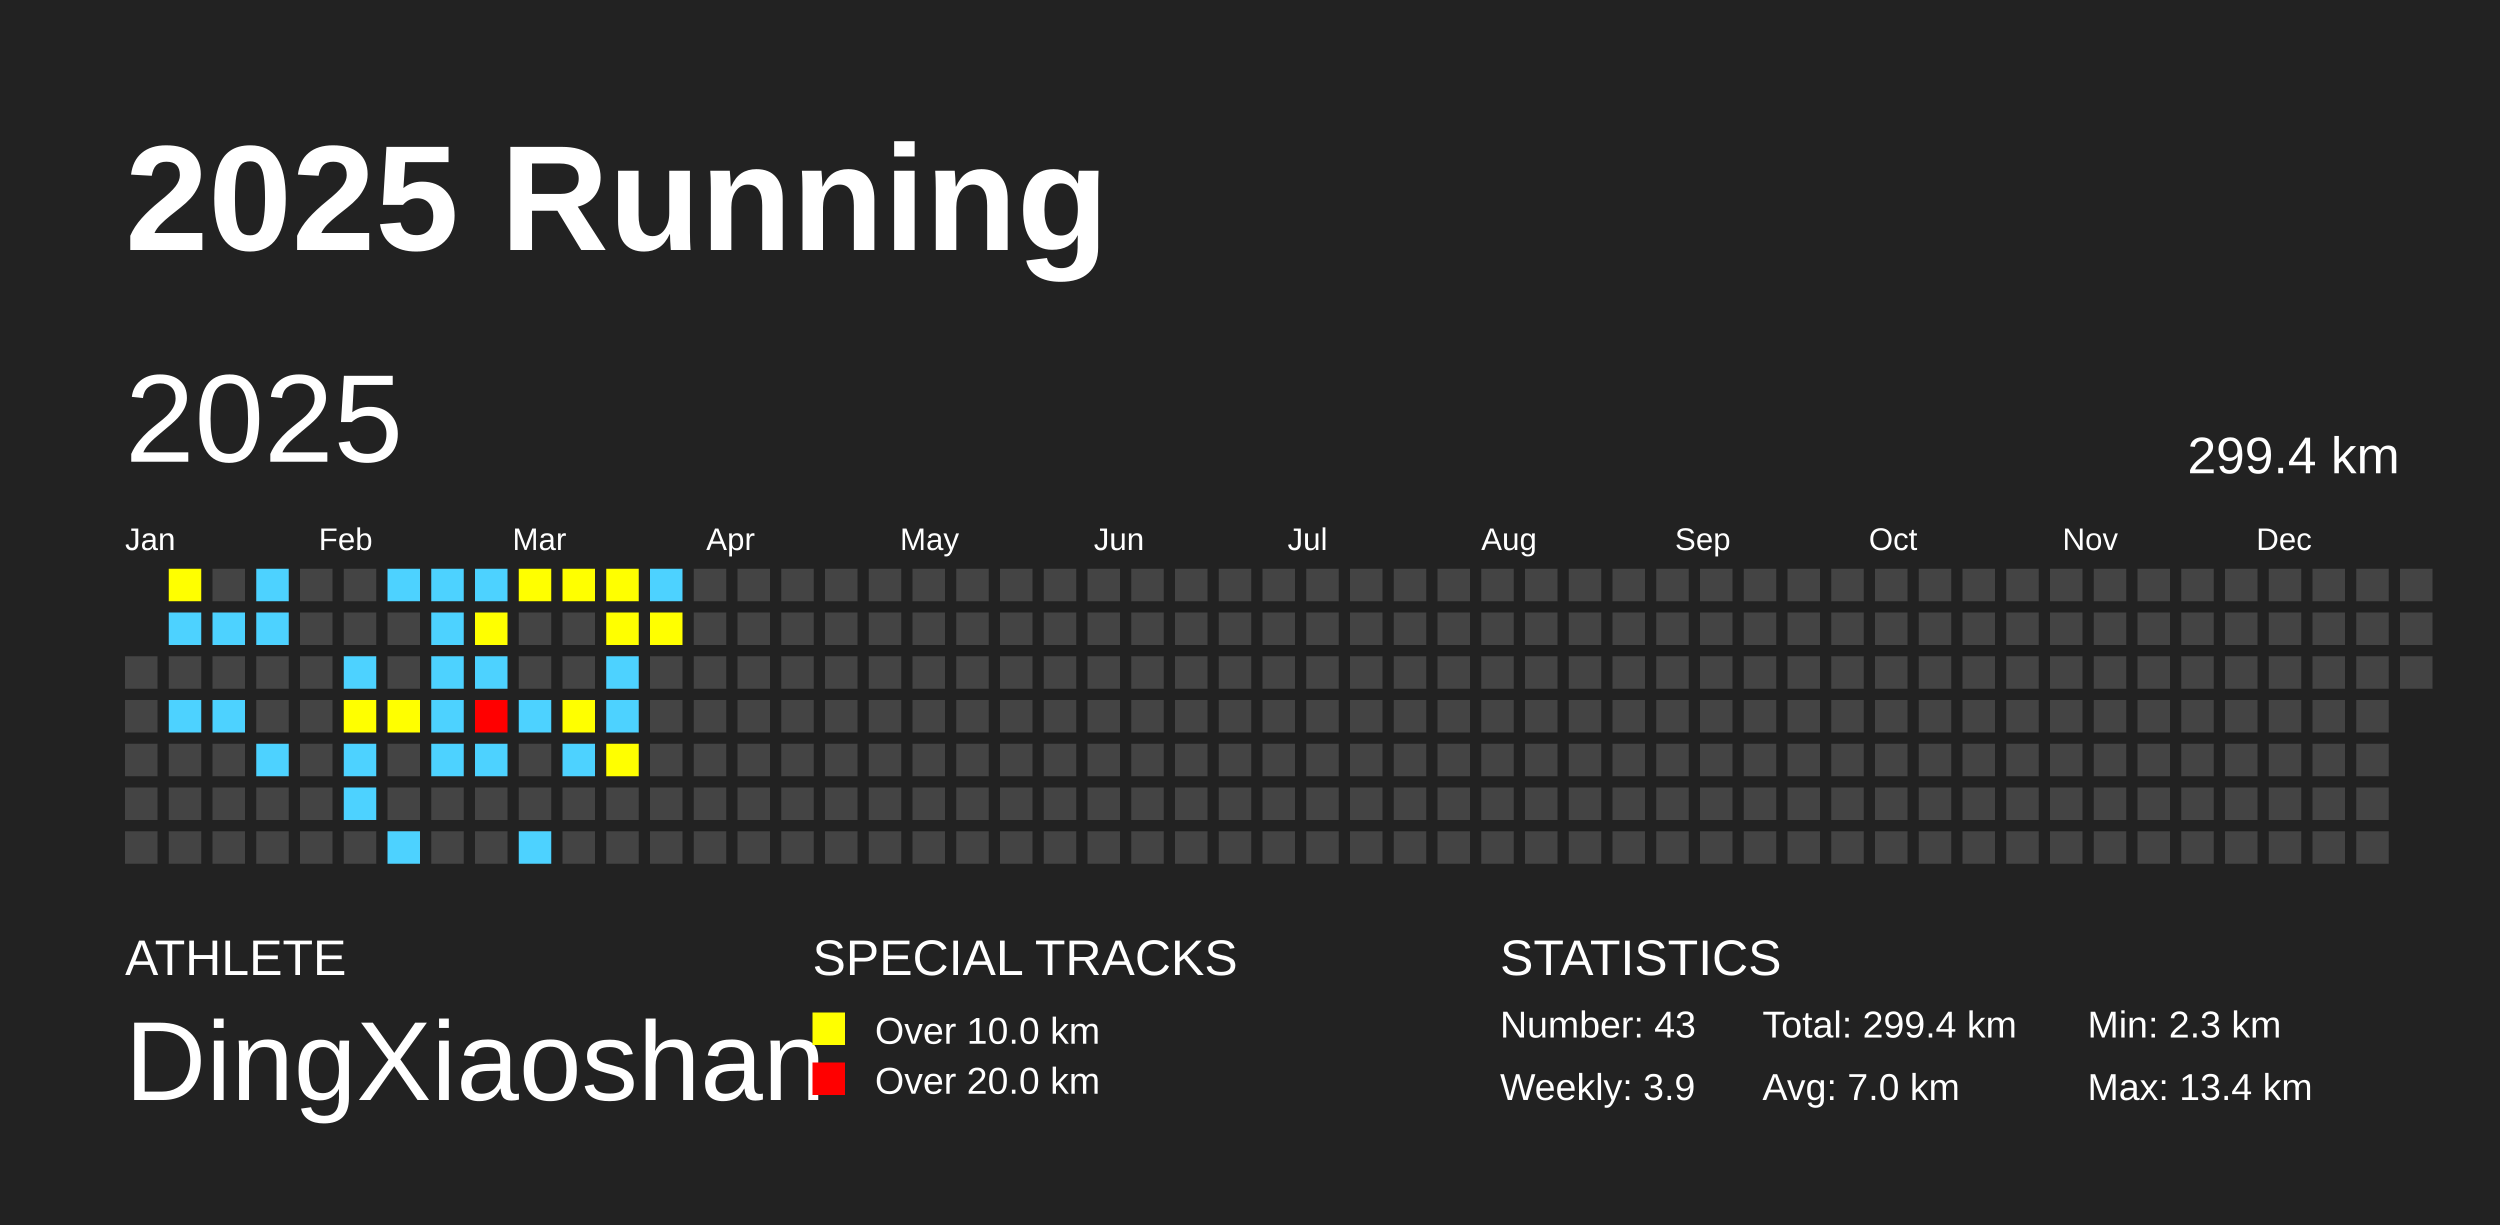
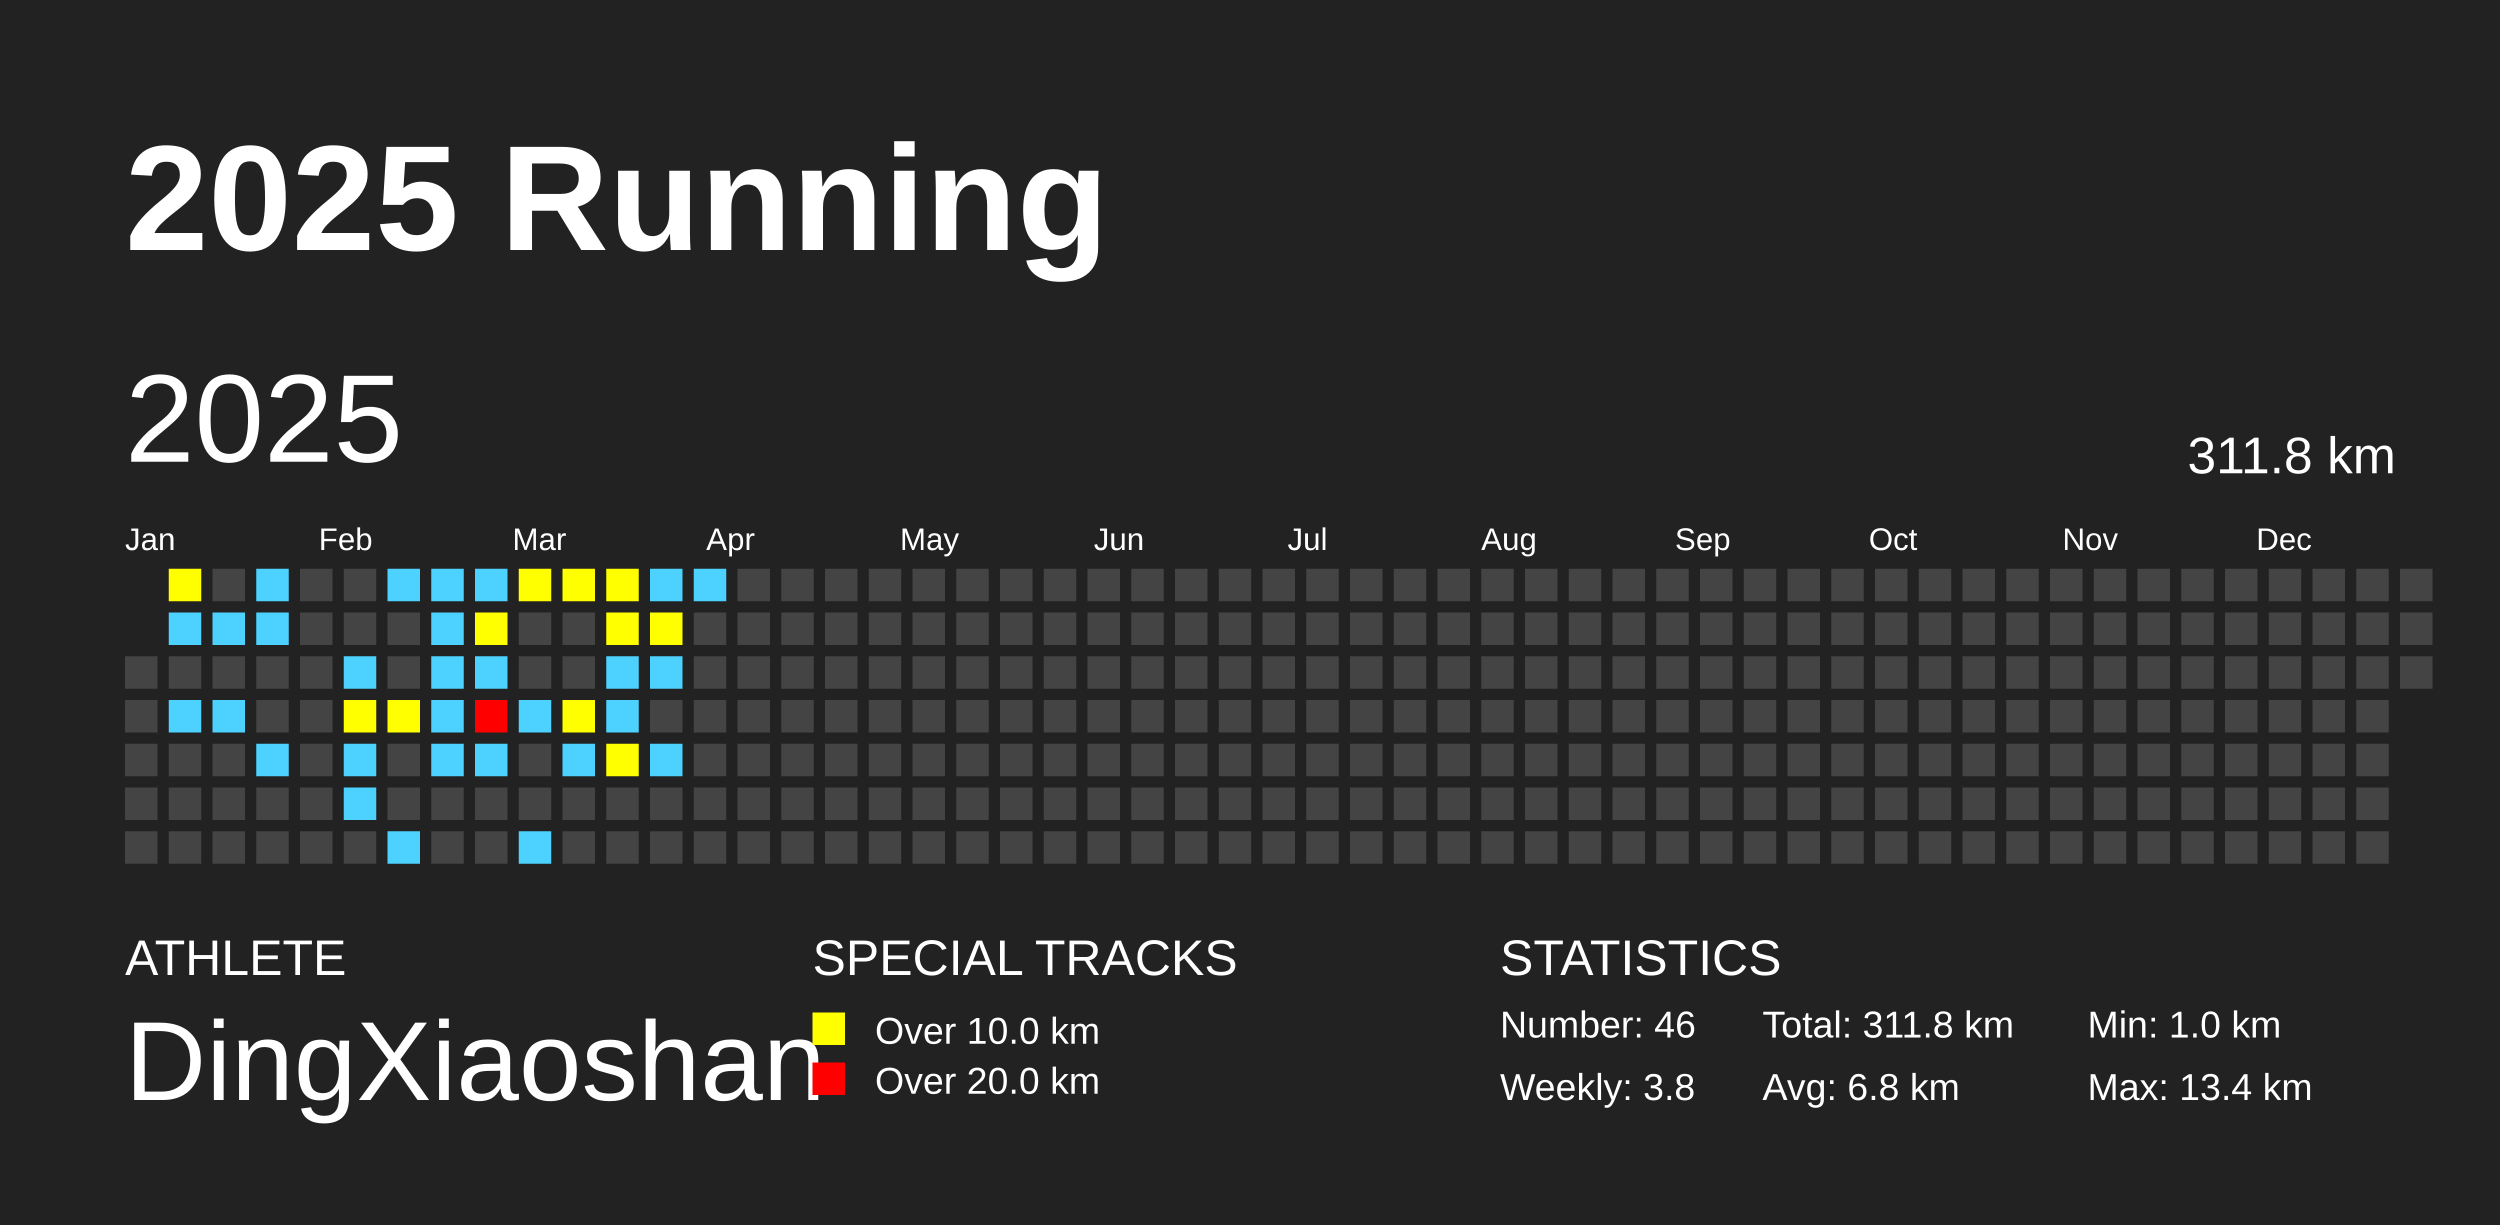
<svg xmlns="http://www.w3.org/2000/svg" baseProfile="full" height="98mm" version="1.1" viewBox="0,0,200,98" width="200mm">
  <defs />
  <rect fill="#222222" height="98" width="200" x="0" y="0" />
  <text fill="#FFFFFF" style="font-size:12px; font-family:Arial; font-weight:bold;" x="10" y="20">2025 Running</text>
  <text fill="#FFFFFF" style="font-size:4px; font-family:Arial" x="10" y="78">ATHLETE</text>
  <text fill="#FFFFFF" style="font-size:9px; font-family:Arial" x="10" y="88">DingXiaoshan</text>
  <text fill="#FFFFFF" style="font-size:4px; font-family:Arial" x="65" y="78">SPECIAL TRACKS</text>
  <rect fill="yellow" height="2.6" width="2.6" x="65" y="81" />
  <text fill="#FFFFFF" style="font-size:3px; font-family:Arial" x="70" y="83.5">Over 10.0 km</text>
  <rect fill="red" height="2.6" width="2.6" x="65" y="85" />
  <text fill="#FFFFFF" style="font-size:3px; font-family:Arial" x="70" y="87.5">Over 20.0 km</text>
  <text fill="#FFFFFF" style="font-size:4px; font-family:Arial" x="120" y="78">STATISTICS</text>
-   <text fill="#FFFFFF" style="font-size:3px; font-family:Arial" x="120" y="83">Number: 43</text>
-   <text fill="#FFFFFF" style="font-size:3px; font-family:Arial" x="120" y="88">Weekly: 3.9</text>
-   <text fill="#FFFFFF" style="font-size:3px; font-family:Arial" x="141" y="83">Total: 299.4 km</text>
-   <text fill="#FFFFFF" style="font-size:3px; font-family:Arial" x="141" y="88">Avg: 7.0 km</text>
-   <text fill="#FFFFFF" style="font-size:3px; font-family:Arial" x="167" y="83">Min: 2.3 km</text>
+   <text fill="#FFFFFF" style="font-size:3px; font-family:Arial" x="120" y="83">Number: 46</text>
+   <text fill="#FFFFFF" style="font-size:3px; font-family:Arial" x="120" y="88">Weekly: 3.8</text>
+   <text fill="#FFFFFF" style="font-size:3px; font-family:Arial" x="141" y="83">Total: 311.8 km</text>
+   <text fill="#FFFFFF" style="font-size:3px; font-family:Arial" x="141" y="88">Avg: 6.8 km</text>
+   <text fill="#FFFFFF" style="font-size:3px; font-family:Arial" x="167" y="83">Min: 1.0 km</text>
  <text fill="#FFFFFF" style="font-size:3px; font-family:Arial" x="167" y="88">Max: 13.4 km</text>
  <text dominant-baseline="hanging" fill="#FFFFFF" style="font-size:10.0px; font-family:Arial;" x="10" y="30">2025</text>
-   <text dominant-baseline="hanging" fill="#FFFFFF" style="font-size:4.125px; font-family:Arial;" x="175" y="35">299.4 km</text>
+   <text dominant-baseline="hanging" fill="#FFFFFF" style="font-size:4.125px; font-family:Arial;" x="175" y="35">311.8 km</text>
  <text fill="#FFFFFF" style="font-size:2.5px; font-family:Arial" x="10.0" y="44">Jan</text>
  <text fill="#FFFFFF" style="font-size:2.5px; font-family:Arial" x="25.5" y="44">Feb</text>
  <text fill="#FFFFFF" style="font-size:2.5px; font-family:Arial" x="41.0" y="44">Mar</text>
  <text fill="#FFFFFF" style="font-size:2.5px; font-family:Arial" x="56.5" y="44">Apr</text>
  <text fill="#FFFFFF" style="font-size:2.5px; font-family:Arial" x="72.0" y="44">May</text>
  <text fill="#FFFFFF" style="font-size:2.5px; font-family:Arial" x="87.5" y="44">Jun</text>
  <text fill="#FFFFFF" style="font-size:2.5px; font-family:Arial" x="103.0" y="44">Jul</text>
  <text fill="#FFFFFF" style="font-size:2.5px; font-family:Arial" x="118.5" y="44">Aug</text>
  <text fill="#FFFFFF" style="font-size:2.5px; font-family:Arial" x="134.0" y="44">Sep</text>
  <text fill="#FFFFFF" style="font-size:2.5px; font-family:Arial" x="149.5" y="44">Oct</text>
  <text fill="#FFFFFF" style="font-size:2.5px; font-family:Arial" x="165.0" y="44">Nov</text>
  <text fill="#FFFFFF" style="font-size:2.5px; font-family:Arial" x="180.5" y="44">Dec</text>
  <rect fill="#444444" height="2.6" width="2.6" x="10.0" y="52.5" />
  <rect fill="#444444" height="2.6" width="2.6" x="10.0" y="56.0" />
  <rect fill="#444444" height="2.6" width="2.6" x="10.0" y="59.5" />
  <rect fill="#444444" height="2.6" width="2.6" x="10.0" y="63.0" />
  <rect fill="#444444" height="2.6" width="2.6" x="10.0" y="66.5" />
  <rect fill="yellow" height="2.6" width="2.6" x="13.5" y="45.5" />
  <rect fill="#4DD2FF" height="2.6" width="2.6" x="13.5" y="49.0" />
  <rect fill="#444444" height="2.6" width="2.6" x="13.5" y="52.5" />
  <rect fill="#4DD2FF" height="2.6" width="2.6" x="13.5" y="56.0" />
  <rect fill="#444444" height="2.6" width="2.6" x="13.5" y="59.5" />
  <rect fill="#444444" height="2.6" width="2.6" x="13.5" y="63.0" />
  <rect fill="#444444" height="2.6" width="2.6" x="13.5" y="66.5" />
  <rect fill="#444444" height="2.6" width="2.6" x="17.0" y="45.5" />
  <rect fill="#4DD2FF" height="2.6" width="2.6" x="17.0" y="49.0" />
  <rect fill="#444444" height="2.6" width="2.6" x="17.0" y="52.5" />
  <rect fill="#4DD2FF" height="2.6" width="2.6" x="17.0" y="56.0" />
  <rect fill="#444444" height="2.6" width="2.6" x="17.0" y="59.5" />
  <rect fill="#444444" height="2.6" width="2.6" x="17.0" y="63.0" />
  <rect fill="#444444" height="2.6" width="2.6" x="17.0" y="66.5" />
  <rect fill="#4DD2FF" height="2.6" width="2.6" x="20.5" y="45.5" />
  <rect fill="#4DD2FF" height="2.6" width="2.6" x="20.5" y="49.0" />
  <rect fill="#444444" height="2.6" width="2.6" x="20.5" y="52.5" />
  <rect fill="#444444" height="2.6" width="2.6" x="20.5" y="56.0" />
  <rect fill="#4DD2FF" height="2.6" width="2.6" x="20.5" y="59.5" />
  <rect fill="#444444" height="2.6" width="2.6" x="20.5" y="63.0" />
  <rect fill="#444444" height="2.6" width="2.6" x="20.5" y="66.5" />
  <rect fill="#444444" height="2.6" width="2.6" x="24.0" y="45.5" />
  <rect fill="#444444" height="2.6" width="2.6" x="24.0" y="49.0" />
  <rect fill="#444444" height="2.6" width="2.6" x="24.0" y="52.5" />
  <rect fill="#444444" height="2.6" width="2.6" x="24.0" y="56.0" />
  <rect fill="#444444" height="2.6" width="2.6" x="24.0" y="59.5" />
  <rect fill="#444444" height="2.6" width="2.6" x="24.0" y="63.0" />
  <rect fill="#444444" height="2.6" width="2.6" x="24.0" y="66.5" />
  <rect fill="#444444" height="2.6" width="2.6" x="27.5" y="45.5" />
  <rect fill="#444444" height="2.6" width="2.6" x="27.5" y="49.0" />
  <rect fill="#4DD2FF" height="2.6" width="2.6" x="27.5" y="52.5" />
  <rect fill="yellow" height="2.6" width="2.6" x="27.5" y="56.0" />
  <rect fill="#4DD2FF" height="2.6" width="2.6" x="27.5" y="59.5" />
  <rect fill="#4DD2FF" height="2.6" width="2.6" x="27.5" y="63.0" />
  <rect fill="#444444" height="2.6" width="2.6" x="27.5" y="66.5" />
  <rect fill="#4DD2FF" height="2.6" width="2.6" x="31.0" y="45.5" />
  <rect fill="#444444" height="2.6" width="2.6" x="31.0" y="49.0" />
  <rect fill="#444444" height="2.6" width="2.6" x="31.0" y="52.5" />
  <rect fill="yellow" height="2.6" width="2.6" x="31.0" y="56.0" />
  <rect fill="#444444" height="2.6" width="2.6" x="31.0" y="59.5" />
  <rect fill="#444444" height="2.6" width="2.6" x="31.0" y="63.0" />
  <rect fill="#4DD2FF" height="2.6" width="2.6" x="31.0" y="66.5" />
  <rect fill="#4DD2FF" height="2.6" width="2.6" x="34.5" y="45.5" />
  <rect fill="#4DD2FF" height="2.6" width="2.6" x="34.5" y="49.0" />
  <rect fill="#4DD2FF" height="2.6" width="2.6" x="34.5" y="52.5" />
  <rect fill="#4DD2FF" height="2.6" width="2.6" x="34.5" y="56.0" />
  <rect fill="#4DD2FF" height="2.6" width="2.6" x="34.5" y="59.5" />
  <rect fill="#444444" height="2.6" width="2.6" x="34.5" y="63.0" />
  <rect fill="#444444" height="2.6" width="2.6" x="34.5" y="66.5" />
  <rect fill="#4DD2FF" height="2.6" width="2.6" x="38.0" y="45.5" />
  <rect fill="yellow" height="2.6" width="2.6" x="38.0" y="49.0" />
  <rect fill="#4DD2FF" height="2.6" width="2.6" x="38.0" y="52.5" />
  <rect fill="red" height="2.6" width="2.6" x="38.0" y="56.0" />
  <rect fill="#4DD2FF" height="2.6" width="2.6" x="38.0" y="59.5" />
  <rect fill="#444444" height="2.6" width="2.6" x="38.0" y="63.0" />
  <rect fill="#444444" height="2.6" width="2.6" x="38.0" y="66.5" />
  <rect fill="yellow" height="2.6" width="2.6" x="41.5" y="45.5" />
  <rect fill="#444444" height="2.6" width="2.6" x="41.5" y="49.0" />
  <rect fill="#444444" height="2.6" width="2.6" x="41.5" y="52.5" />
  <rect fill="#4DD2FF" height="2.6" width="2.6" x="41.5" y="56.0" />
  <rect fill="#444444" height="2.6" width="2.6" x="41.5" y="59.5" />
  <rect fill="#444444" height="2.6" width="2.6" x="41.5" y="63.0" />
  <rect fill="#4DD2FF" height="2.6" width="2.6" x="41.5" y="66.5" />
  <rect fill="yellow" height="2.6" width="2.6" x="45.0" y="45.5" />
  <rect fill="#444444" height="2.6" width="2.6" x="45.0" y="49.0" />
  <rect fill="#444444" height="2.6" width="2.6" x="45.0" y="52.5" />
  <rect fill="yellow" height="2.6" width="2.6" x="45.0" y="56.0" />
  <rect fill="#4DD2FF" height="2.6" width="2.6" x="45.0" y="59.5" />
  <rect fill="#444444" height="2.6" width="2.6" x="45.0" y="63.0" />
  <rect fill="#444444" height="2.6" width="2.6" x="45.0" y="66.5" />
  <rect fill="yellow" height="2.6" width="2.6" x="48.5" y="45.5" />
  <rect fill="yellow" height="2.6" width="2.6" x="48.5" y="49.0" />
  <rect fill="#4DD2FF" height="2.6" width="2.6" x="48.5" y="52.5" />
  <rect fill="#4DD2FF" height="2.6" width="2.6" x="48.5" y="56.0" />
  <rect fill="yellow" height="2.6" width="2.6" x="48.5" y="59.5" />
  <rect fill="#444444" height="2.6" width="2.6" x="48.5" y="63.0" />
  <rect fill="#444444" height="2.6" width="2.6" x="48.5" y="66.5" />
  <rect fill="#4DD2FF" height="2.6" width="2.6" x="52.0" y="45.5" />
  <rect fill="yellow" height="2.6" width="2.6" x="52.0" y="49.0" />
-   <rect fill="#444444" height="2.6" width="2.6" x="52.0" y="52.5" />
+   <rect fill="#4DD2FF" height="2.6" width="2.6" x="52.0" y="52.5" />
  <rect fill="#444444" height="2.6" width="2.6" x="52.0" y="56.0" />
-   <rect fill="#444444" height="2.6" width="2.6" x="52.0" y="59.5" />
+   <rect fill="#4DD2FF" height="2.6" width="2.6" x="52.0" y="59.5" />
  <rect fill="#444444" height="2.6" width="2.6" x="52.0" y="63.0" />
  <rect fill="#444444" height="2.6" width="2.6" x="52.0" y="66.5" />
-   <rect fill="#444444" height="2.6" width="2.6" x="55.5" y="45.5" />
+   <rect fill="#4DD2FF" height="2.6" width="2.6" x="55.5" y="45.5" />
  <rect fill="#444444" height="2.6" width="2.6" x="55.5" y="49.0" />
  <rect fill="#444444" height="2.6" width="2.6" x="55.5" y="52.5" />
  <rect fill="#444444" height="2.6" width="2.6" x="55.5" y="56.0" />
  <rect fill="#444444" height="2.6" width="2.6" x="55.5" y="59.5" />
  <rect fill="#444444" height="2.6" width="2.6" x="55.5" y="63.0" />
  <rect fill="#444444" height="2.6" width="2.6" x="55.5" y="66.5" />
  <rect fill="#444444" height="2.6" width="2.6" x="59.0" y="45.5" />
  <rect fill="#444444" height="2.6" width="2.6" x="59.0" y="49.0" />
  <rect fill="#444444" height="2.6" width="2.6" x="59.0" y="52.5" />
  <rect fill="#444444" height="2.6" width="2.6" x="59.0" y="56.0" />
  <rect fill="#444444" height="2.6" width="2.6" x="59.0" y="59.5" />
  <rect fill="#444444" height="2.6" width="2.6" x="59.0" y="63.0" />
  <rect fill="#444444" height="2.6" width="2.6" x="59.0" y="66.5" />
  <rect fill="#444444" height="2.6" width="2.6" x="62.5" y="45.5" />
  <rect fill="#444444" height="2.6" width="2.6" x="62.5" y="49.0" />
  <rect fill="#444444" height="2.6" width="2.6" x="62.5" y="52.5" />
  <rect fill="#444444" height="2.6" width="2.6" x="62.5" y="56.0" />
  <rect fill="#444444" height="2.6" width="2.6" x="62.5" y="59.5" />
  <rect fill="#444444" height="2.6" width="2.6" x="62.5" y="63.0" />
  <rect fill="#444444" height="2.6" width="2.6" x="62.5" y="66.5" />
  <rect fill="#444444" height="2.6" width="2.6" x="66.0" y="45.5" />
  <rect fill="#444444" height="2.6" width="2.6" x="66.0" y="49.0" />
  <rect fill="#444444" height="2.6" width="2.6" x="66.0" y="52.5" />
  <rect fill="#444444" height="2.6" width="2.6" x="66.0" y="56.0" />
  <rect fill="#444444" height="2.6" width="2.6" x="66.0" y="59.5" />
  <rect fill="#444444" height="2.6" width="2.6" x="66.0" y="63.0" />
  <rect fill="#444444" height="2.6" width="2.6" x="66.0" y="66.5" />
  <rect fill="#444444" height="2.6" width="2.6" x="69.5" y="45.5" />
  <rect fill="#444444" height="2.6" width="2.6" x="69.5" y="49.0" />
  <rect fill="#444444" height="2.6" width="2.6" x="69.5" y="52.5" />
  <rect fill="#444444" height="2.6" width="2.6" x="69.5" y="56.0" />
  <rect fill="#444444" height="2.6" width="2.6" x="69.5" y="59.5" />
  <rect fill="#444444" height="2.6" width="2.6" x="69.5" y="63.0" />
  <rect fill="#444444" height="2.6" width="2.6" x="69.5" y="66.5" />
  <rect fill="#444444" height="2.6" width="2.6" x="73.0" y="45.5" />
  <rect fill="#444444" height="2.6" width="2.6" x="73.0" y="49.0" />
  <rect fill="#444444" height="2.6" width="2.6" x="73.0" y="52.5" />
  <rect fill="#444444" height="2.6" width="2.6" x="73.0" y="56.0" />
  <rect fill="#444444" height="2.6" width="2.6" x="73.0" y="59.5" />
  <rect fill="#444444" height="2.6" width="2.6" x="73.0" y="63.0" />
  <rect fill="#444444" height="2.6" width="2.6" x="73.0" y="66.5" />
  <rect fill="#444444" height="2.6" width="2.6" x="76.5" y="45.5" />
  <rect fill="#444444" height="2.6" width="2.6" x="76.5" y="49.0" />
  <rect fill="#444444" height="2.6" width="2.6" x="76.5" y="52.5" />
  <rect fill="#444444" height="2.6" width="2.6" x="76.5" y="56.0" />
  <rect fill="#444444" height="2.6" width="2.6" x="76.5" y="59.5" />
  <rect fill="#444444" height="2.6" width="2.6" x="76.5" y="63.0" />
  <rect fill="#444444" height="2.6" width="2.6" x="76.5" y="66.5" />
  <rect fill="#444444" height="2.6" width="2.6" x="80.0" y="45.5" />
  <rect fill="#444444" height="2.6" width="2.6" x="80.0" y="49.0" />
  <rect fill="#444444" height="2.6" width="2.6" x="80.0" y="52.5" />
  <rect fill="#444444" height="2.6" width="2.6" x="80.0" y="56.0" />
  <rect fill="#444444" height="2.6" width="2.6" x="80.0" y="59.5" />
  <rect fill="#444444" height="2.6" width="2.6" x="80.0" y="63.0" />
  <rect fill="#444444" height="2.6" width="2.6" x="80.0" y="66.5" />
  <rect fill="#444444" height="2.6" width="2.6" x="83.5" y="45.5" />
  <rect fill="#444444" height="2.6" width="2.6" x="83.5" y="49.0" />
  <rect fill="#444444" height="2.6" width="2.6" x="83.5" y="52.5" />
  <rect fill="#444444" height="2.6" width="2.6" x="83.5" y="56.0" />
  <rect fill="#444444" height="2.6" width="2.6" x="83.5" y="59.5" />
  <rect fill="#444444" height="2.6" width="2.6" x="83.5" y="63.0" />
  <rect fill="#444444" height="2.6" width="2.6" x="83.5" y="66.5" />
  <rect fill="#444444" height="2.6" width="2.6" x="87.0" y="45.5" />
  <rect fill="#444444" height="2.6" width="2.6" x="87.0" y="49.0" />
  <rect fill="#444444" height="2.6" width="2.6" x="87.0" y="52.5" />
  <rect fill="#444444" height="2.6" width="2.6" x="87.0" y="56.0" />
  <rect fill="#444444" height="2.6" width="2.6" x="87.0" y="59.5" />
  <rect fill="#444444" height="2.6" width="2.6" x="87.0" y="63.0" />
  <rect fill="#444444" height="2.6" width="2.6" x="87.0" y="66.5" />
  <rect fill="#444444" height="2.6" width="2.6" x="90.5" y="45.5" />
  <rect fill="#444444" height="2.6" width="2.6" x="90.5" y="49.0" />
  <rect fill="#444444" height="2.6" width="2.6" x="90.5" y="52.5" />
  <rect fill="#444444" height="2.6" width="2.6" x="90.5" y="56.0" />
  <rect fill="#444444" height="2.6" width="2.6" x="90.5" y="59.5" />
  <rect fill="#444444" height="2.6" width="2.6" x="90.5" y="63.0" />
  <rect fill="#444444" height="2.6" width="2.6" x="90.5" y="66.5" />
  <rect fill="#444444" height="2.6" width="2.6" x="94.0" y="45.5" />
  <rect fill="#444444" height="2.6" width="2.6" x="94.0" y="49.0" />
  <rect fill="#444444" height="2.6" width="2.6" x="94.0" y="52.5" />
  <rect fill="#444444" height="2.6" width="2.6" x="94.0" y="56.0" />
  <rect fill="#444444" height="2.6" width="2.6" x="94.0" y="59.5" />
  <rect fill="#444444" height="2.6" width="2.6" x="94.0" y="63.0" />
  <rect fill="#444444" height="2.6" width="2.6" x="94.0" y="66.5" />
  <rect fill="#444444" height="2.6" width="2.6" x="97.5" y="45.5" />
  <rect fill="#444444" height="2.6" width="2.6" x="97.5" y="49.0" />
  <rect fill="#444444" height="2.6" width="2.6" x="97.5" y="52.5" />
  <rect fill="#444444" height="2.6" width="2.6" x="97.5" y="56.0" />
  <rect fill="#444444" height="2.6" width="2.6" x="97.5" y="59.5" />
  <rect fill="#444444" height="2.6" width="2.6" x="97.5" y="63.0" />
  <rect fill="#444444" height="2.6" width="2.6" x="97.5" y="66.5" />
  <rect fill="#444444" height="2.6" width="2.6" x="101.0" y="45.5" />
  <rect fill="#444444" height="2.6" width="2.6" x="101.0" y="49.0" />
  <rect fill="#444444" height="2.6" width="2.6" x="101.0" y="52.5" />
  <rect fill="#444444" height="2.6" width="2.6" x="101.0" y="56.0" />
  <rect fill="#444444" height="2.6" width="2.6" x="101.0" y="59.5" />
  <rect fill="#444444" height="2.6" width="2.6" x="101.0" y="63.0" />
  <rect fill="#444444" height="2.6" width="2.6" x="101.0" y="66.5" />
  <rect fill="#444444" height="2.6" width="2.6" x="104.5" y="45.5" />
  <rect fill="#444444" height="2.6" width="2.6" x="104.5" y="49.0" />
  <rect fill="#444444" height="2.6" width="2.6" x="104.5" y="52.5" />
  <rect fill="#444444" height="2.6" width="2.6" x="104.5" y="56.0" />
  <rect fill="#444444" height="2.6" width="2.6" x="104.5" y="59.5" />
  <rect fill="#444444" height="2.6" width="2.6" x="104.5" y="63.0" />
  <rect fill="#444444" height="2.6" width="2.6" x="104.5" y="66.5" />
  <rect fill="#444444" height="2.6" width="2.6" x="108.0" y="45.5" />
  <rect fill="#444444" height="2.6" width="2.6" x="108.0" y="49.0" />
  <rect fill="#444444" height="2.6" width="2.6" x="108.0" y="52.5" />
  <rect fill="#444444" height="2.6" width="2.6" x="108.0" y="56.0" />
  <rect fill="#444444" height="2.6" width="2.6" x="108.0" y="59.5" />
  <rect fill="#444444" height="2.6" width="2.6" x="108.0" y="63.0" />
  <rect fill="#444444" height="2.6" width="2.6" x="108.0" y="66.5" />
  <rect fill="#444444" height="2.6" width="2.6" x="111.5" y="45.5" />
  <rect fill="#444444" height="2.6" width="2.6" x="111.5" y="49.0" />
  <rect fill="#444444" height="2.6" width="2.6" x="111.5" y="52.5" />
  <rect fill="#444444" height="2.6" width="2.6" x="111.5" y="56.0" />
  <rect fill="#444444" height="2.6" width="2.6" x="111.5" y="59.5" />
  <rect fill="#444444" height="2.6" width="2.6" x="111.5" y="63.0" />
  <rect fill="#444444" height="2.6" width="2.6" x="111.5" y="66.5" />
  <rect fill="#444444" height="2.6" width="2.6" x="115.0" y="45.5" />
  <rect fill="#444444" height="2.6" width="2.6" x="115.0" y="49.0" />
  <rect fill="#444444" height="2.6" width="2.6" x="115.0" y="52.5" />
  <rect fill="#444444" height="2.6" width="2.6" x="115.0" y="56.0" />
  <rect fill="#444444" height="2.6" width="2.6" x="115.0" y="59.5" />
  <rect fill="#444444" height="2.6" width="2.6" x="115.0" y="63.0" />
  <rect fill="#444444" height="2.6" width="2.6" x="115.0" y="66.5" />
  <rect fill="#444444" height="2.6" width="2.6" x="118.5" y="45.5" />
  <rect fill="#444444" height="2.6" width="2.6" x="118.5" y="49.0" />
  <rect fill="#444444" height="2.6" width="2.6" x="118.5" y="52.5" />
  <rect fill="#444444" height="2.6" width="2.6" x="118.5" y="56.0" />
  <rect fill="#444444" height="2.6" width="2.6" x="118.5" y="59.5" />
  <rect fill="#444444" height="2.6" width="2.6" x="118.5" y="63.0" />
  <rect fill="#444444" height="2.6" width="2.6" x="118.5" y="66.5" />
  <rect fill="#444444" height="2.6" width="2.6" x="122.0" y="45.5" />
  <rect fill="#444444" height="2.6" width="2.6" x="122.0" y="49.0" />
  <rect fill="#444444" height="2.6" width="2.6" x="122.0" y="52.5" />
  <rect fill="#444444" height="2.6" width="2.6" x="122.0" y="56.0" />
  <rect fill="#444444" height="2.6" width="2.6" x="122.0" y="59.5" />
  <rect fill="#444444" height="2.6" width="2.6" x="122.0" y="63.0" />
  <rect fill="#444444" height="2.6" width="2.6" x="122.0" y="66.5" />
  <rect fill="#444444" height="2.6" width="2.6" x="125.5" y="45.5" />
  <rect fill="#444444" height="2.6" width="2.6" x="125.5" y="49.0" />
  <rect fill="#444444" height="2.6" width="2.6" x="125.5" y="52.5" />
  <rect fill="#444444" height="2.6" width="2.6" x="125.5" y="56.0" />
  <rect fill="#444444" height="2.6" width="2.6" x="125.5" y="59.5" />
  <rect fill="#444444" height="2.6" width="2.6" x="125.5" y="63.0" />
  <rect fill="#444444" height="2.6" width="2.6" x="125.5" y="66.5" />
  <rect fill="#444444" height="2.6" width="2.6" x="129.0" y="45.5" />
  <rect fill="#444444" height="2.6" width="2.6" x="129.0" y="49.0" />
  <rect fill="#444444" height="2.6" width="2.6" x="129.0" y="52.5" />
  <rect fill="#444444" height="2.6" width="2.6" x="129.0" y="56.0" />
  <rect fill="#444444" height="2.6" width="2.6" x="129.0" y="59.5" />
  <rect fill="#444444" height="2.6" width="2.6" x="129.0" y="63.0" />
  <rect fill="#444444" height="2.6" width="2.6" x="129.0" y="66.5" />
  <rect fill="#444444" height="2.6" width="2.6" x="132.5" y="45.5" />
  <rect fill="#444444" height="2.6" width="2.6" x="132.5" y="49.0" />
  <rect fill="#444444" height="2.6" width="2.6" x="132.5" y="52.5" />
  <rect fill="#444444" height="2.6" width="2.6" x="132.5" y="56.0" />
  <rect fill="#444444" height="2.6" width="2.6" x="132.5" y="59.5" />
  <rect fill="#444444" height="2.6" width="2.6" x="132.5" y="63.0" />
  <rect fill="#444444" height="2.6" width="2.6" x="132.5" y="66.5" />
  <rect fill="#444444" height="2.6" width="2.6" x="136.0" y="45.5" />
  <rect fill="#444444" height="2.6" width="2.6" x="136.0" y="49.0" />
  <rect fill="#444444" height="2.6" width="2.6" x="136.0" y="52.5" />
  <rect fill="#444444" height="2.6" width="2.6" x="136.0" y="56.0" />
  <rect fill="#444444" height="2.6" width="2.6" x="136.0" y="59.5" />
  <rect fill="#444444" height="2.6" width="2.6" x="136.0" y="63.0" />
  <rect fill="#444444" height="2.6" width="2.6" x="136.0" y="66.5" />
  <rect fill="#444444" height="2.6" width="2.6" x="139.5" y="45.5" />
  <rect fill="#444444" height="2.6" width="2.6" x="139.5" y="49.0" />
  <rect fill="#444444" height="2.6" width="2.6" x="139.5" y="52.5" />
  <rect fill="#444444" height="2.6" width="2.6" x="139.5" y="56.0" />
  <rect fill="#444444" height="2.6" width="2.6" x="139.5" y="59.5" />
  <rect fill="#444444" height="2.6" width="2.6" x="139.5" y="63.0" />
  <rect fill="#444444" height="2.6" width="2.6" x="139.5" y="66.5" />
  <rect fill="#444444" height="2.6" width="2.6" x="143.0" y="45.5" />
  <rect fill="#444444" height="2.6" width="2.6" x="143.0" y="49.0" />
  <rect fill="#444444" height="2.6" width="2.6" x="143.0" y="52.5" />
  <rect fill="#444444" height="2.6" width="2.6" x="143.0" y="56.0" />
  <rect fill="#444444" height="2.6" width="2.6" x="143.0" y="59.5" />
  <rect fill="#444444" height="2.6" width="2.6" x="143.0" y="63.0" />
  <rect fill="#444444" height="2.6" width="2.6" x="143.0" y="66.5" />
  <rect fill="#444444" height="2.6" width="2.6" x="146.5" y="45.5" />
  <rect fill="#444444" height="2.6" width="2.6" x="146.5" y="49.0" />
  <rect fill="#444444" height="2.6" width="2.6" x="146.5" y="52.5" />
  <rect fill="#444444" height="2.6" width="2.6" x="146.5" y="56.0" />
  <rect fill="#444444" height="2.6" width="2.6" x="146.5" y="59.5" />
  <rect fill="#444444" height="2.6" width="2.6" x="146.5" y="63.0" />
  <rect fill="#444444" height="2.6" width="2.6" x="146.5" y="66.5" />
  <rect fill="#444444" height="2.6" width="2.6" x="150.0" y="45.5" />
  <rect fill="#444444" height="2.6" width="2.6" x="150.0" y="49.0" />
  <rect fill="#444444" height="2.6" width="2.6" x="150.0" y="52.5" />
  <rect fill="#444444" height="2.6" width="2.6" x="150.0" y="56.0" />
  <rect fill="#444444" height="2.6" width="2.6" x="150.0" y="59.5" />
  <rect fill="#444444" height="2.6" width="2.6" x="150.0" y="63.0" />
  <rect fill="#444444" height="2.6" width="2.6" x="150.0" y="66.5" />
  <rect fill="#444444" height="2.6" width="2.6" x="153.5" y="45.5" />
  <rect fill="#444444" height="2.6" width="2.6" x="153.5" y="49.0" />
  <rect fill="#444444" height="2.6" width="2.6" x="153.5" y="52.5" />
  <rect fill="#444444" height="2.6" width="2.6" x="153.5" y="56.0" />
  <rect fill="#444444" height="2.6" width="2.6" x="153.5" y="59.5" />
  <rect fill="#444444" height="2.6" width="2.6" x="153.5" y="63.0" />
  <rect fill="#444444" height="2.6" width="2.6" x="153.5" y="66.5" />
  <rect fill="#444444" height="2.6" width="2.6" x="157.0" y="45.5" />
  <rect fill="#444444" height="2.6" width="2.6" x="157.0" y="49.0" />
  <rect fill="#444444" height="2.6" width="2.6" x="157.0" y="52.5" />
  <rect fill="#444444" height="2.6" width="2.6" x="157.0" y="56.0" />
  <rect fill="#444444" height="2.6" width="2.6" x="157.0" y="59.5" />
  <rect fill="#444444" height="2.6" width="2.6" x="157.0" y="63.0" />
  <rect fill="#444444" height="2.6" width="2.6" x="157.0" y="66.5" />
  <rect fill="#444444" height="2.6" width="2.6" x="160.5" y="45.5" />
  <rect fill="#444444" height="2.6" width="2.6" x="160.5" y="49.0" />
  <rect fill="#444444" height="2.6" width="2.6" x="160.5" y="52.5" />
  <rect fill="#444444" height="2.6" width="2.6" x="160.5" y="56.0" />
  <rect fill="#444444" height="2.6" width="2.6" x="160.5" y="59.5" />
  <rect fill="#444444" height="2.6" width="2.6" x="160.5" y="63.0" />
  <rect fill="#444444" height="2.6" width="2.6" x="160.5" y="66.5" />
  <rect fill="#444444" height="2.6" width="2.6" x="164.0" y="45.5" />
  <rect fill="#444444" height="2.6" width="2.6" x="164.0" y="49.0" />
  <rect fill="#444444" height="2.6" width="2.6" x="164.0" y="52.5" />
  <rect fill="#444444" height="2.6" width="2.6" x="164.0" y="56.0" />
  <rect fill="#444444" height="2.6" width="2.6" x="164.0" y="59.5" />
  <rect fill="#444444" height="2.6" width="2.6" x="164.0" y="63.0" />
  <rect fill="#444444" height="2.6" width="2.6" x="164.0" y="66.5" />
  <rect fill="#444444" height="2.6" width="2.6" x="167.5" y="45.5" />
  <rect fill="#444444" height="2.6" width="2.6" x="167.5" y="49.0" />
  <rect fill="#444444" height="2.6" width="2.6" x="167.5" y="52.5" />
  <rect fill="#444444" height="2.6" width="2.6" x="167.5" y="56.0" />
  <rect fill="#444444" height="2.6" width="2.6" x="167.5" y="59.5" />
  <rect fill="#444444" height="2.6" width="2.6" x="167.5" y="63.0" />
  <rect fill="#444444" height="2.6" width="2.6" x="167.5" y="66.5" />
  <rect fill="#444444" height="2.6" width="2.6" x="171.0" y="45.5" />
  <rect fill="#444444" height="2.6" width="2.6" x="171.0" y="49.0" />
  <rect fill="#444444" height="2.6" width="2.6" x="171.0" y="52.5" />
  <rect fill="#444444" height="2.6" width="2.6" x="171.0" y="56.0" />
  <rect fill="#444444" height="2.6" width="2.6" x="171.0" y="59.5" />
  <rect fill="#444444" height="2.6" width="2.6" x="171.0" y="63.0" />
  <rect fill="#444444" height="2.6" width="2.6" x="171.0" y="66.5" />
  <rect fill="#444444" height="2.6" width="2.6" x="174.5" y="45.5" />
  <rect fill="#444444" height="2.6" width="2.6" x="174.5" y="49.0" />
  <rect fill="#444444" height="2.6" width="2.6" x="174.5" y="52.5" />
  <rect fill="#444444" height="2.6" width="2.6" x="174.5" y="56.0" />
  <rect fill="#444444" height="2.6" width="2.6" x="174.5" y="59.5" />
  <rect fill="#444444" height="2.6" width="2.6" x="174.5" y="63.0" />
  <rect fill="#444444" height="2.6" width="2.6" x="174.5" y="66.5" />
  <rect fill="#444444" height="2.6" width="2.6" x="178.0" y="45.5" />
  <rect fill="#444444" height="2.6" width="2.6" x="178.0" y="49.0" />
  <rect fill="#444444" height="2.6" width="2.6" x="178.0" y="52.5" />
  <rect fill="#444444" height="2.6" width="2.6" x="178.0" y="56.0" />
  <rect fill="#444444" height="2.6" width="2.6" x="178.0" y="59.5" />
  <rect fill="#444444" height="2.6" width="2.6" x="178.0" y="63.0" />
  <rect fill="#444444" height="2.6" width="2.6" x="178.0" y="66.5" />
  <rect fill="#444444" height="2.6" width="2.6" x="181.5" y="45.5" />
  <rect fill="#444444" height="2.6" width="2.6" x="181.5" y="49.0" />
  <rect fill="#444444" height="2.6" width="2.6" x="181.5" y="52.5" />
  <rect fill="#444444" height="2.6" width="2.6" x="181.5" y="56.0" />
  <rect fill="#444444" height="2.6" width="2.6" x="181.5" y="59.5" />
  <rect fill="#444444" height="2.6" width="2.6" x="181.5" y="63.0" />
  <rect fill="#444444" height="2.6" width="2.6" x="181.5" y="66.5" />
  <rect fill="#444444" height="2.6" width="2.6" x="185.0" y="45.5" />
  <rect fill="#444444" height="2.6" width="2.6" x="185.0" y="49.0" />
  <rect fill="#444444" height="2.6" width="2.6" x="185.0" y="52.5" />
  <rect fill="#444444" height="2.6" width="2.6" x="185.0" y="56.0" />
  <rect fill="#444444" height="2.6" width="2.6" x="185.0" y="59.5" />
  <rect fill="#444444" height="2.6" width="2.6" x="185.0" y="63.0" />
  <rect fill="#444444" height="2.6" width="2.6" x="185.0" y="66.5" />
  <rect fill="#444444" height="2.6" width="2.6" x="188.5" y="45.5" />
  <rect fill="#444444" height="2.6" width="2.6" x="188.5" y="49.0" />
  <rect fill="#444444" height="2.6" width="2.6" x="188.5" y="52.5" />
  <rect fill="#444444" height="2.6" width="2.6" x="188.5" y="56.0" />
  <rect fill="#444444" height="2.6" width="2.6" x="188.5" y="59.5" />
  <rect fill="#444444" height="2.6" width="2.6" x="188.5" y="63.0" />
  <rect fill="#444444" height="2.6" width="2.6" x="188.5" y="66.5" />
  <rect fill="#444444" height="2.6" width="2.6" x="192.0" y="45.5" />
  <rect fill="#444444" height="2.6" width="2.6" x="192.0" y="49.0" />
  <rect fill="#444444" height="2.6" width="2.6" x="192.0" y="52.5" />
</svg>
